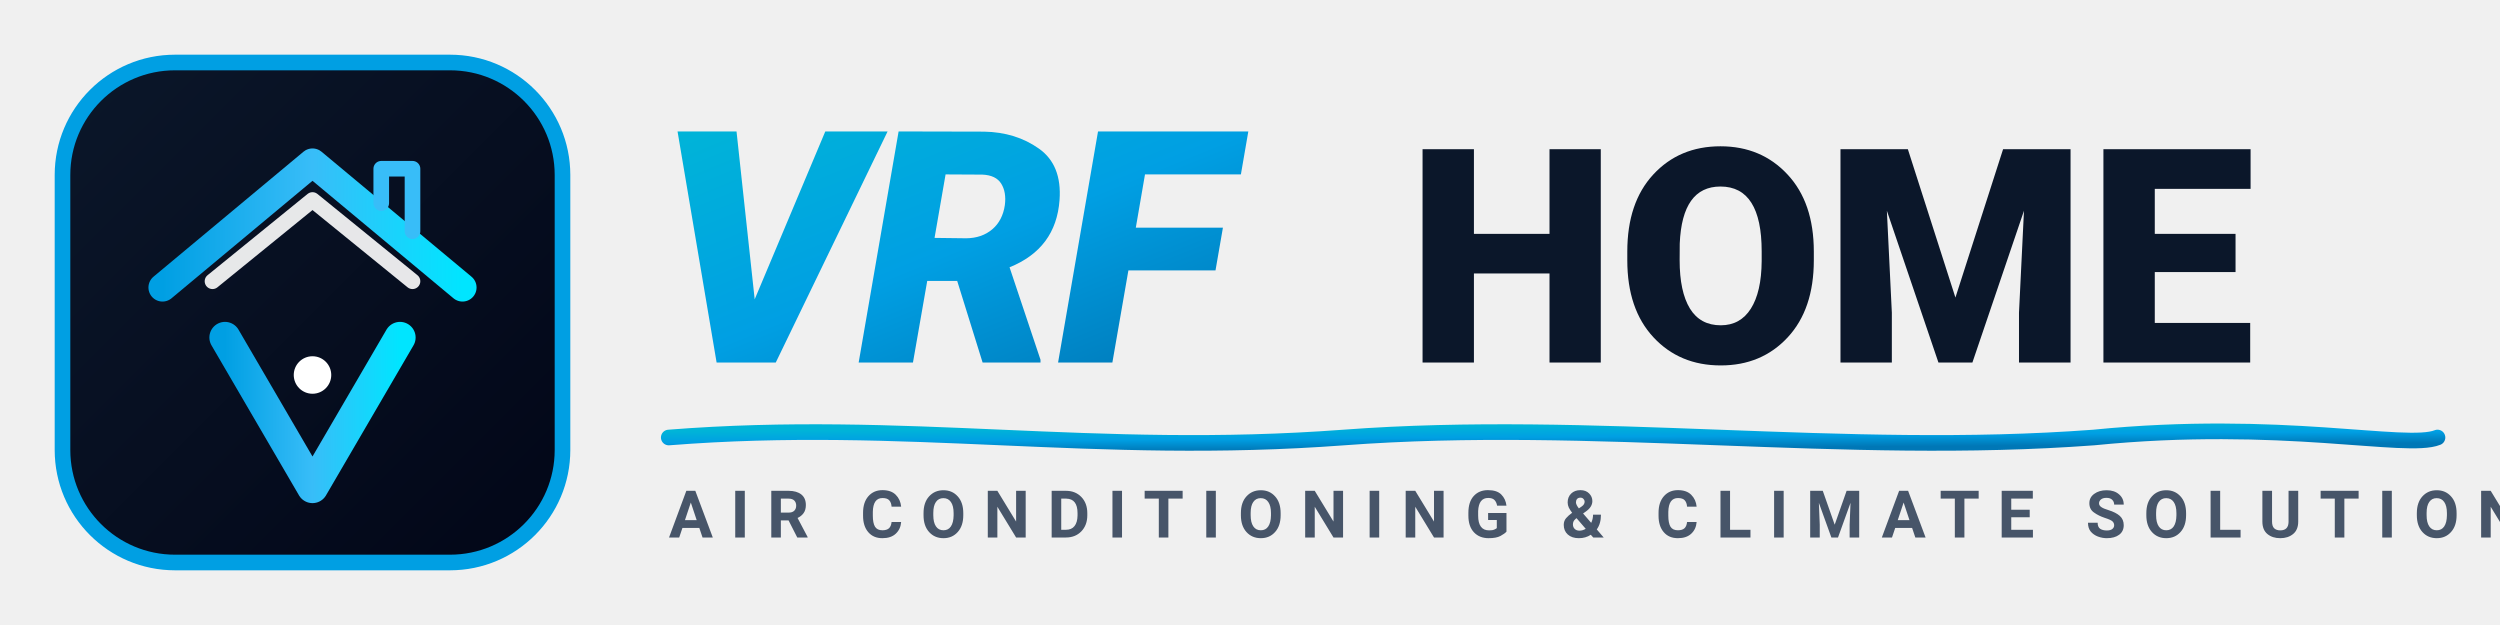
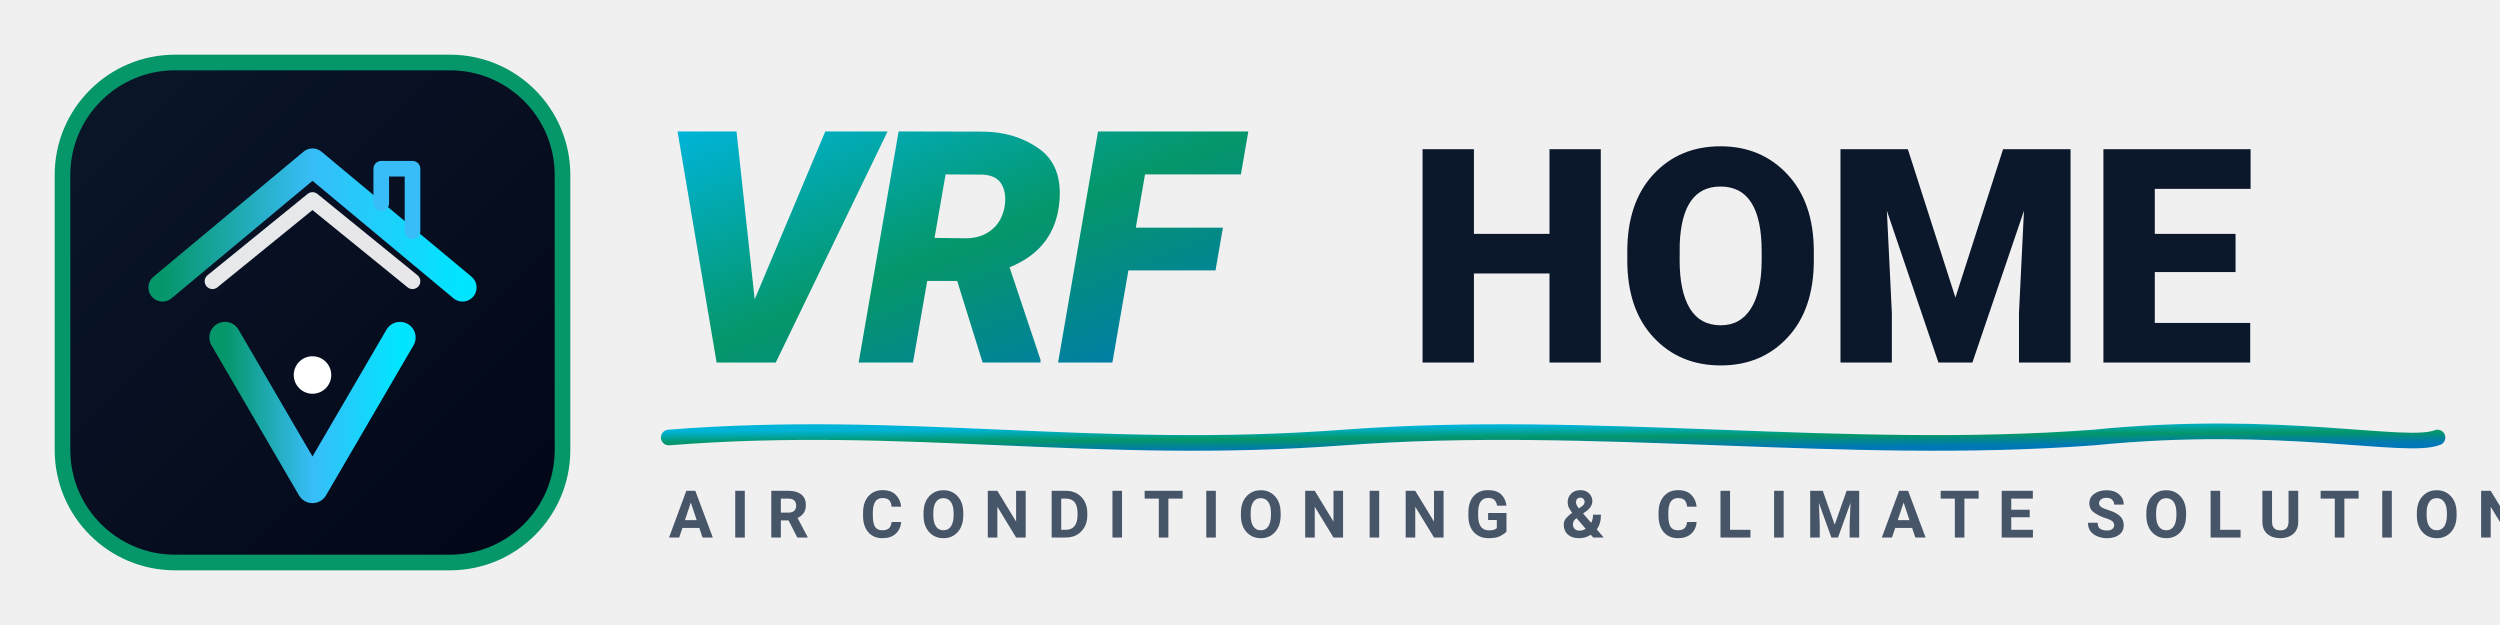
<svg xmlns="http://www.w3.org/2000/svg" viewBox="0 0 400 100" fill="none">
  <defs>
    <linearGradient id="brandCyan" x1="0%" y1="0%" x2="100%" y2="100%">
      <stop offset="0%" stop-color="#00b4d8" />
-       <stop offset="50%" stop-color="#009fe3" />
+       <stop offset="50%" stop-color="#059669" />
      <stop offset="100%" stop-color="#0077b6" />
    </linearGradient>
    <linearGradient id="emblemBg" x1="0%" y1="0%" x2="100%" y2="100%">
      <stop offset="0%" stop-color="#0b172a" />
      <stop offset="100%" stop-color="#020617" />
    </linearGradient>
    <linearGradient id="waveGrad" x1="0%" y1="0%" x2="100%" y2="0%">
-       <stop offset="0%" stop-color="#009fe3" />
+       <stop offset="0%" stop-color="#059669" />
      <stop offset="50%" stop-color="#38bdf8" />
      <stop offset="100%" stop-color="#00e5ff" />
    </linearGradient>
  </defs>
  <g transform="translate(10, 10)">
-     <rect width="80" height="80" rx="18" fill="url(#emblemBg)" stroke="#009fe3" stroke-width="2.5" />
+     <rect width="80" height="80" rx="18" fill="url(#emblemBg)" stroke="#059669" stroke-width="2.5" />
    <path d="M 16 36 L 40 16 L 64 36" stroke="url(#waveGrad)" stroke-width="4.5" stroke-linecap="round" stroke-linejoin="round" />
    <path d="M 51 22.5 V 17 H 56 V 27" stroke="#38bdf8" stroke-width="2.5" stroke-linecap="round" stroke-linejoin="round" />
    <path d="M 24 35 L 40 22 L 56 35" stroke="#ffffff" stroke-width="2.5" stroke-linecap="round" stroke-linejoin="round" stroke-opacity="0.9" />
    <path d="M 26 44 L 40 68 L 54 44" stroke="url(#waveGrad)" stroke-width="5" stroke-linecap="round" stroke-linejoin="round" />
    <circle cx="40" cy="50" r="3" fill="#ffffff" />
  </g>
  <g transform="translate(105, 0)">
    <text x="0" y="58" font-family="system-ui, -apple-system, 'Segoe UI', Roboto, Helvetica, Arial, sans-serif" font-size="52" font-weight="900" font-style="italic" letter-spacing="-1" fill="url(#brandCyan)">VRF</text>
    <text x="120" y="58" font-family="system-ui, -apple-system, 'Segoe UI', Roboto, Helvetica, Arial, sans-serif" font-size="48" font-weight="800" letter-spacing="0" fill="#0b172a">HOME</text>
    <path d="M 2 70 C 40 67, 70 73, 110 70 C 150 67, 190 73, 230 70 C 260 67, 280 72, 285 70" stroke="url(#brandCyan)" stroke-width="2.5" stroke-linecap="round" />
    <text x="2" y="86" font-family="system-ui, -apple-system, 'Segoe UI', Roboto, sans-serif" font-size="10.5" font-weight="700" letter-spacing="2.8" fill="#475569">AIR CONDITIONING &amp; CLIMATE SOLUTIONS</text>
  </g>
</svg>
